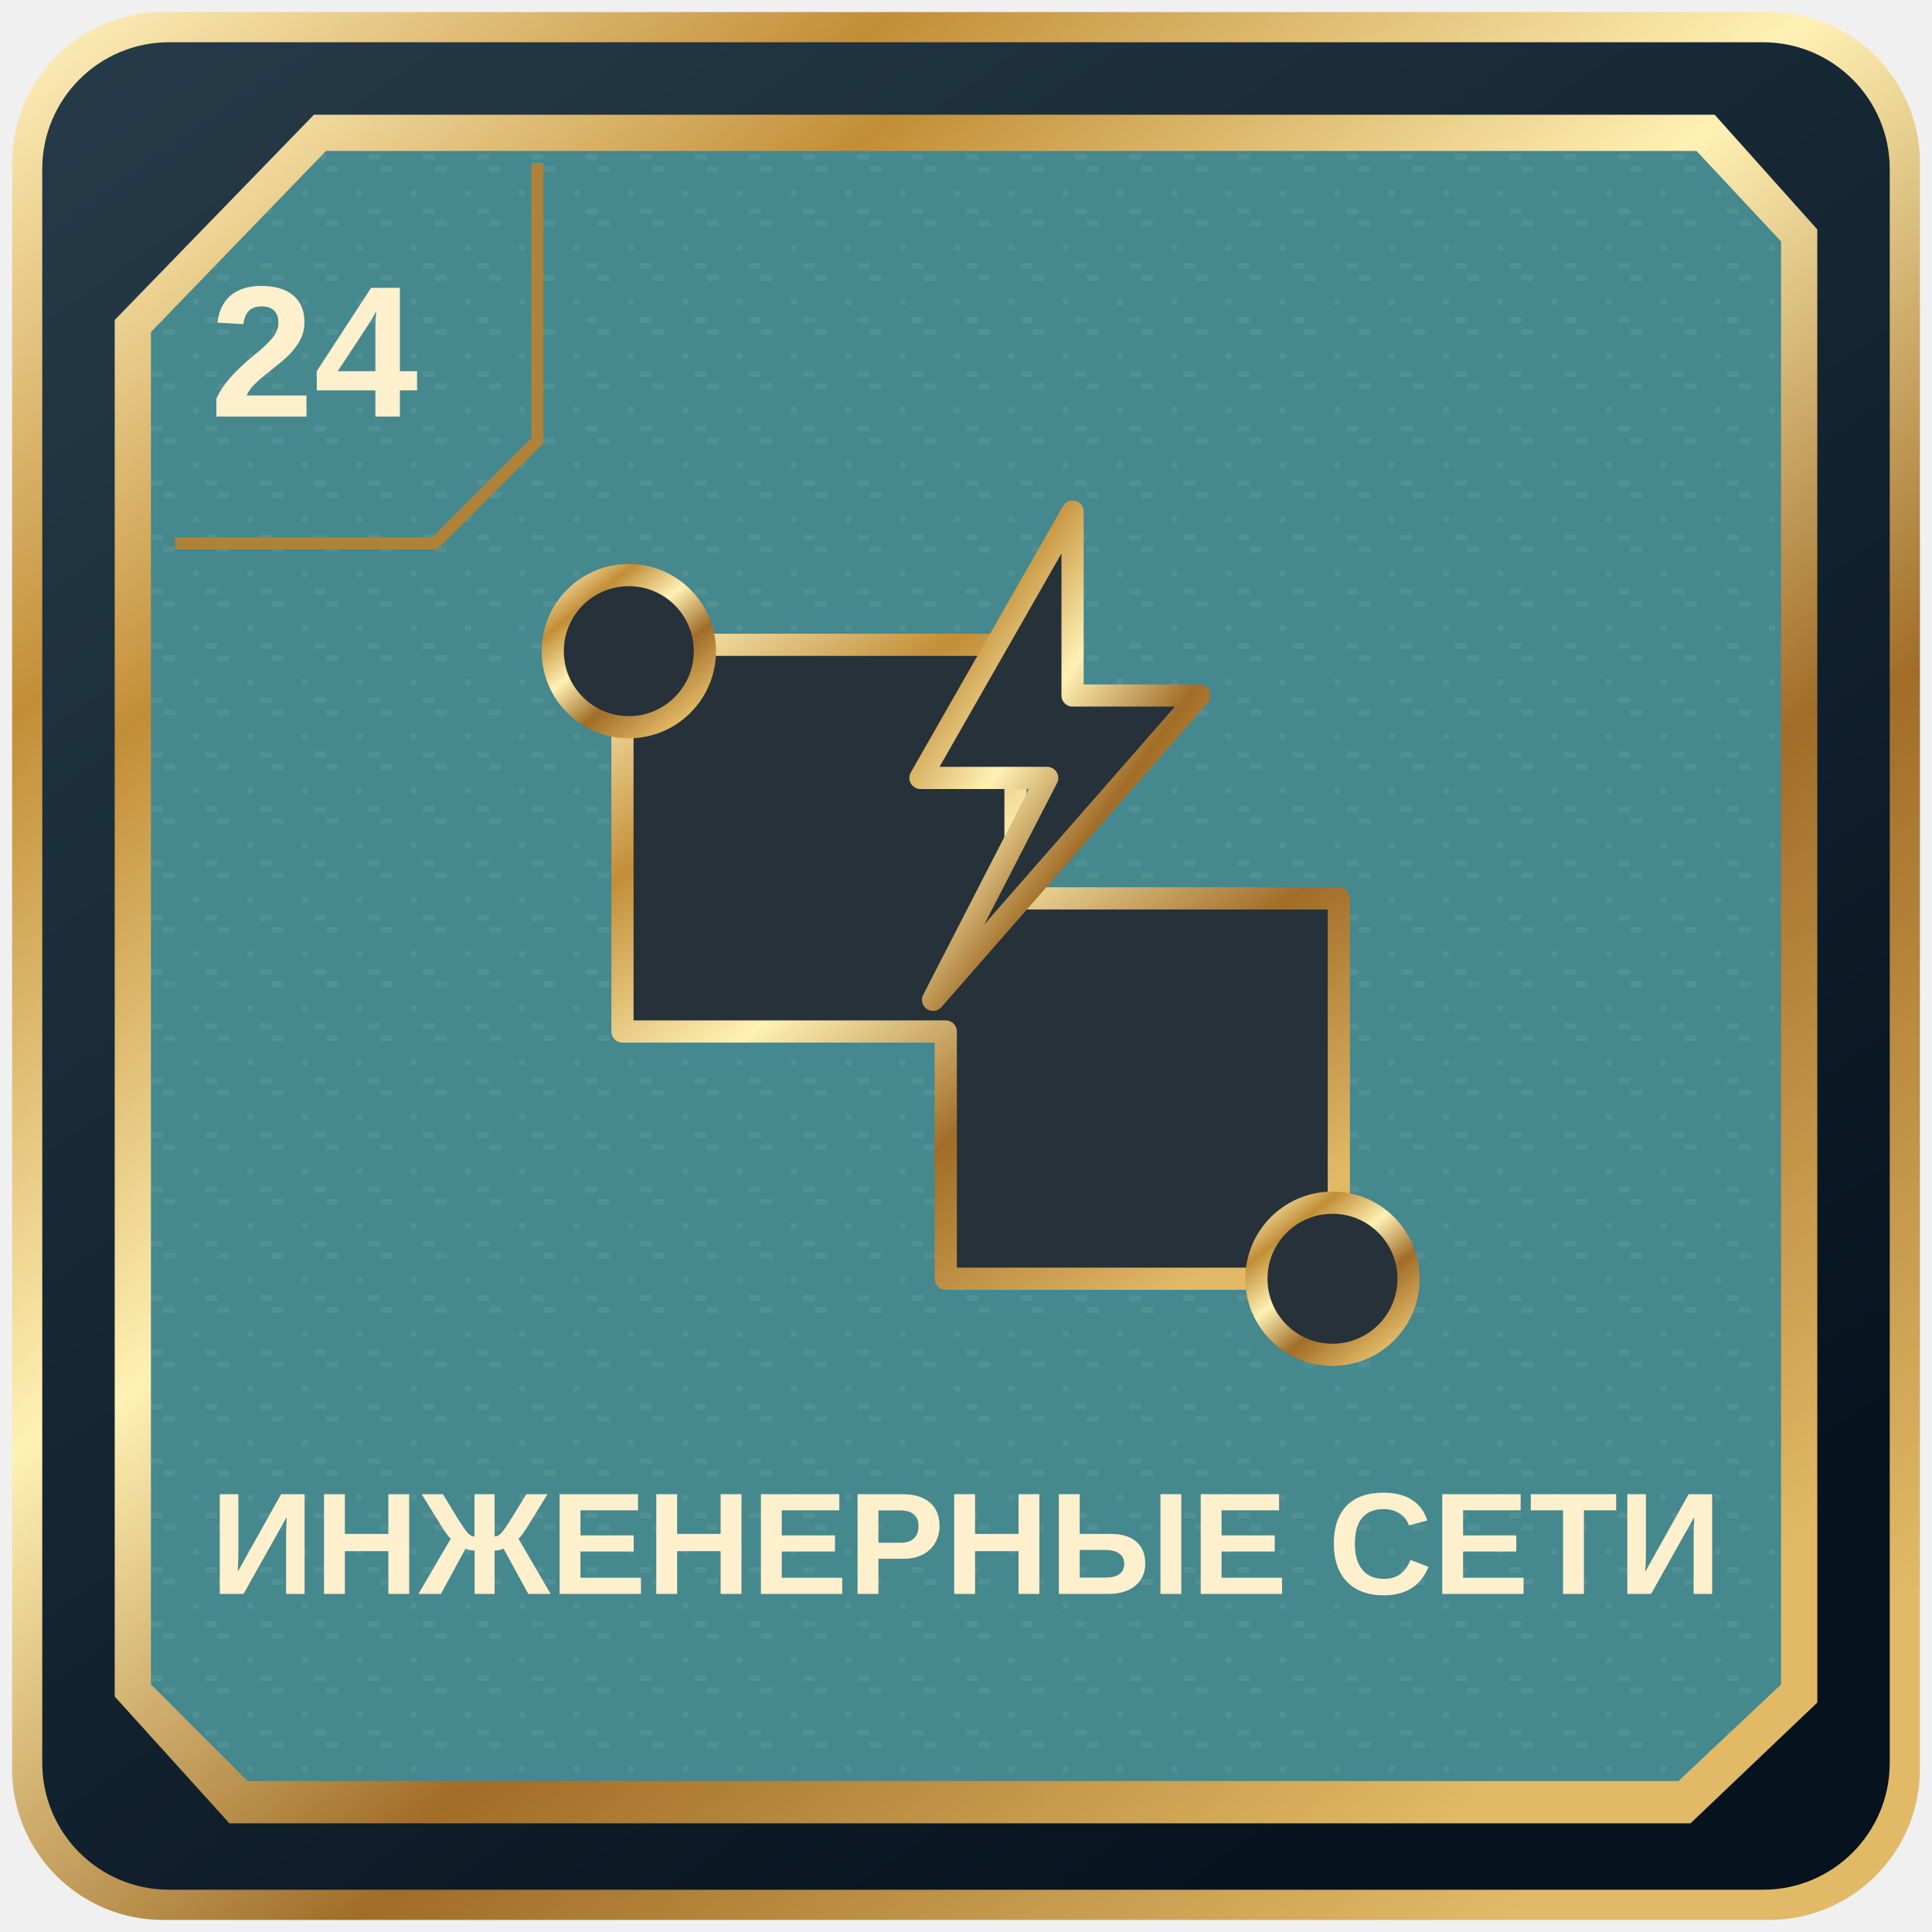
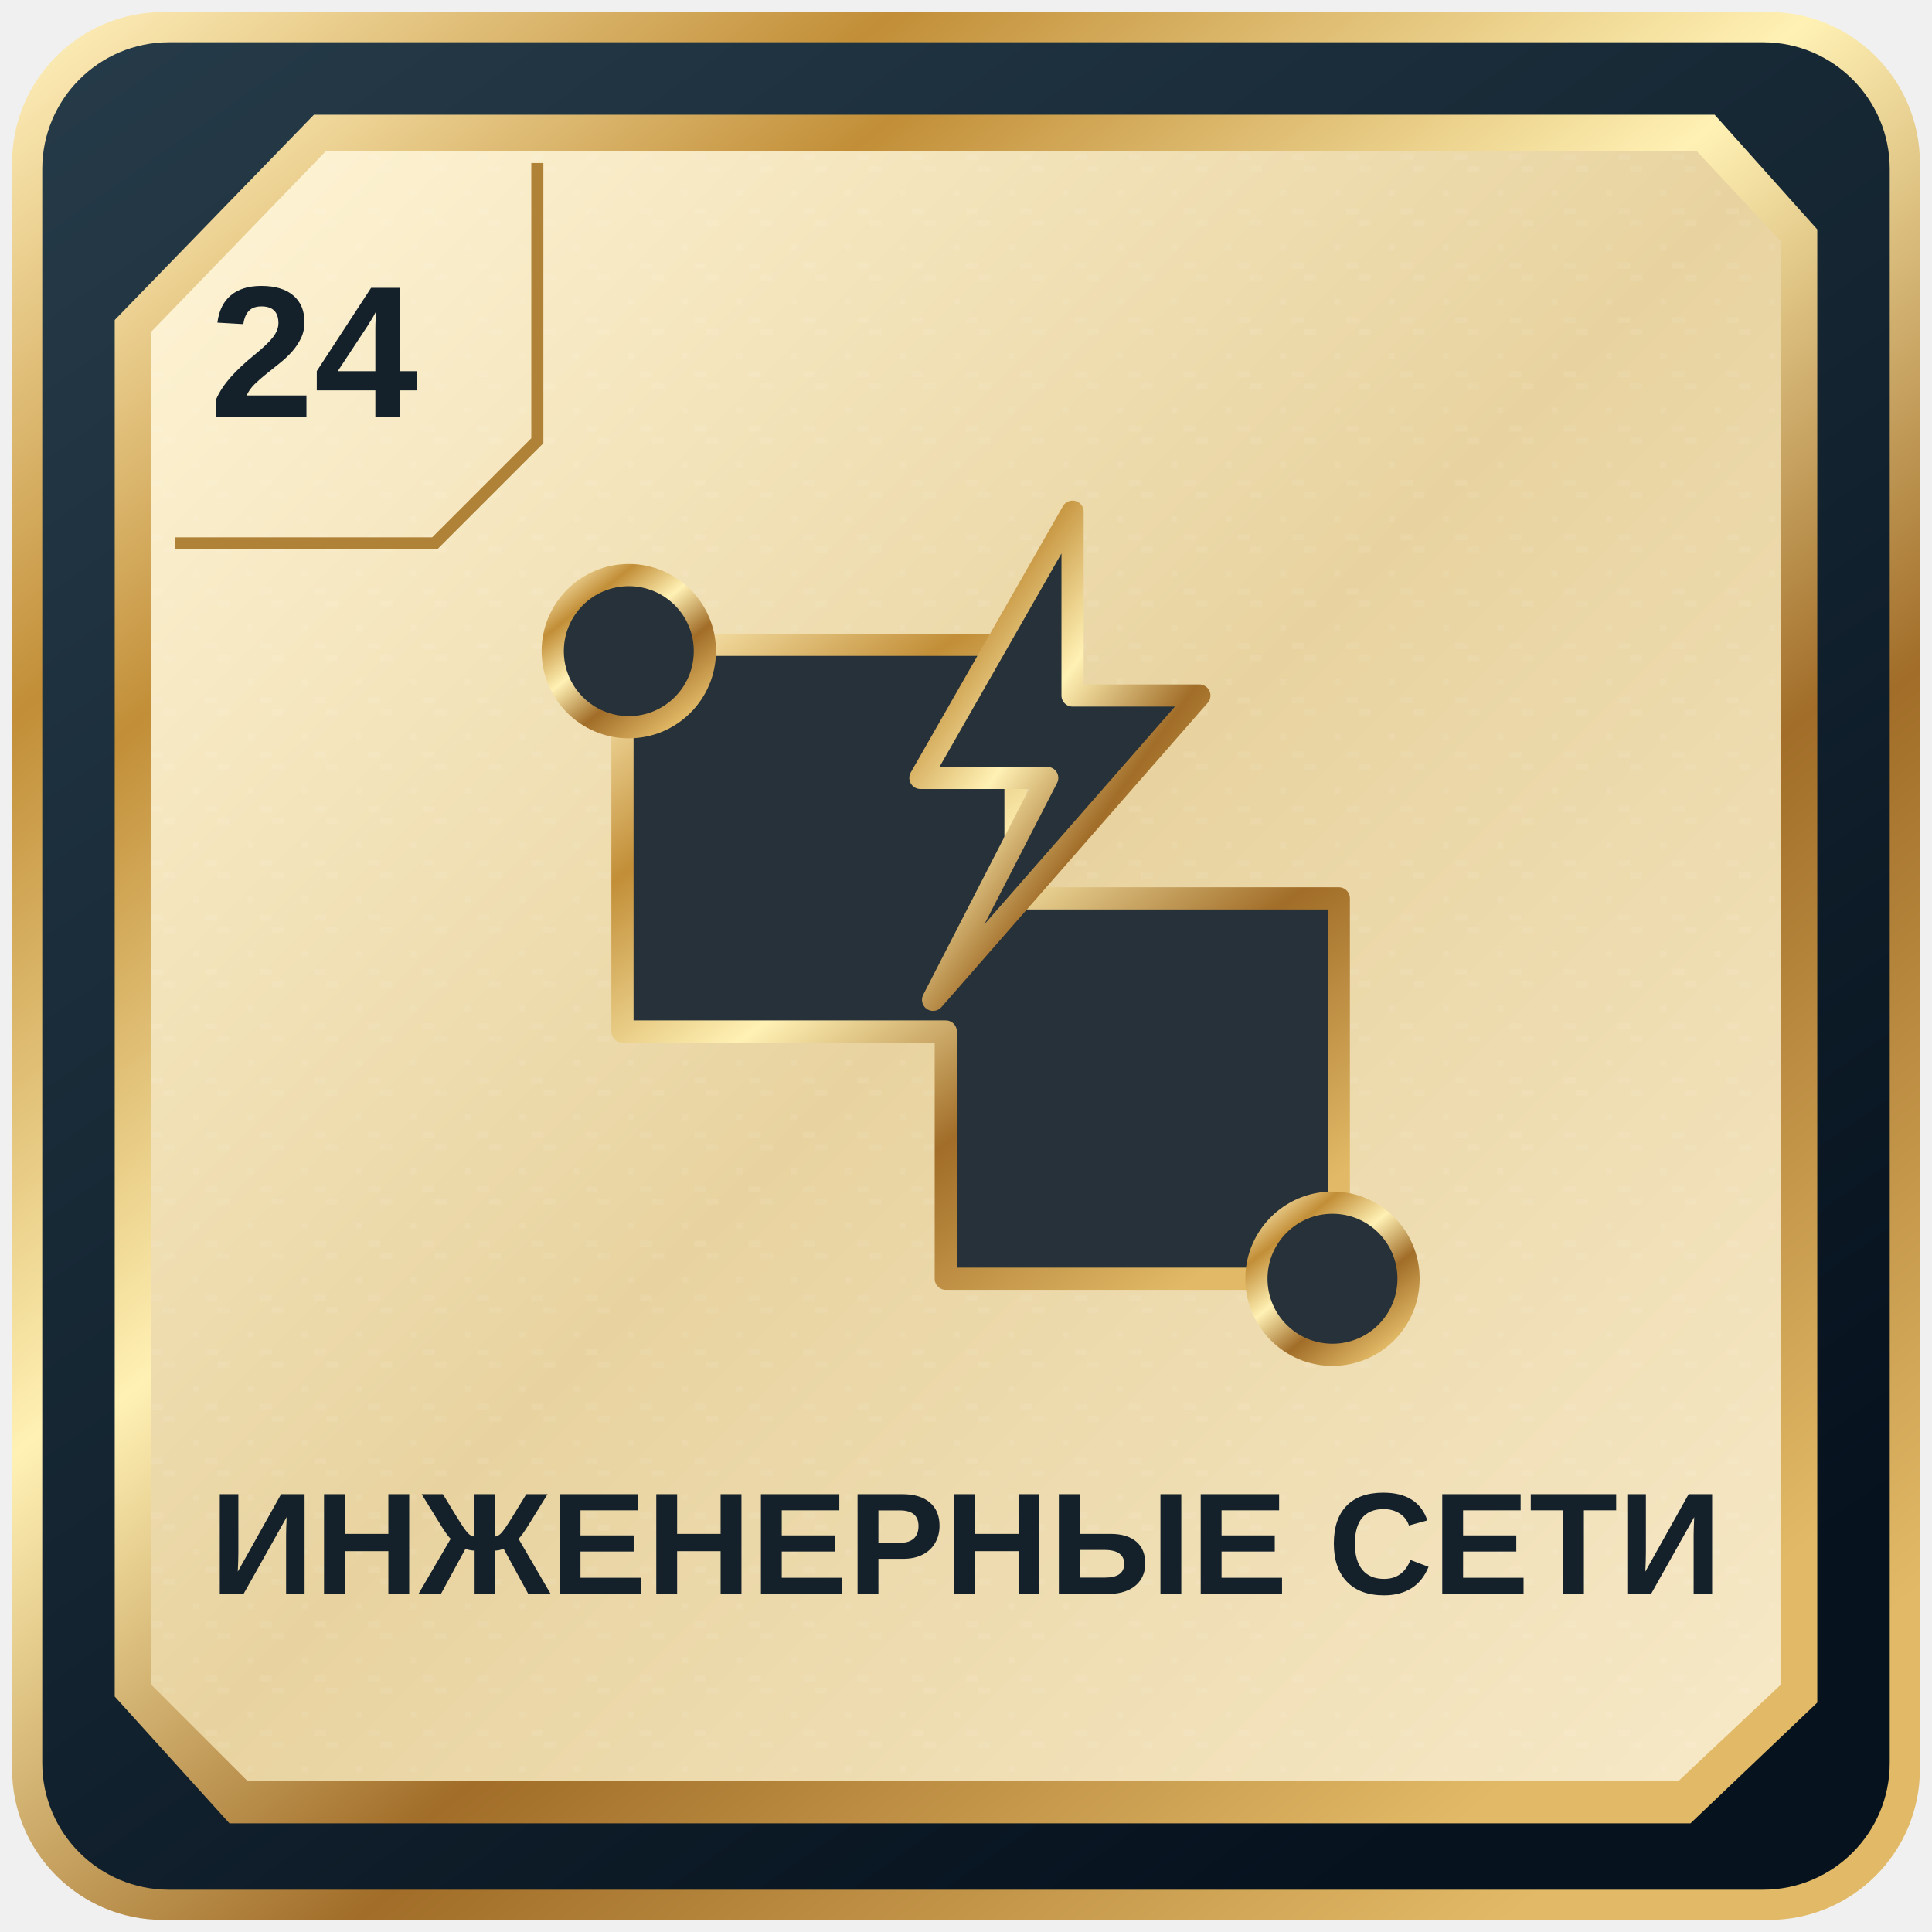
<svg xmlns="http://www.w3.org/2000/svg" viewBox="0 0 320 320" role="img" aria-label="Инженерные сети">
  <defs>
    <linearGradient id="gold" x2="0.8" y2="1">
      <stop stop-color="#fff0bc" />
      <stop offset=".22" stop-color="#c28e37" />
      <stop offset=".46" stop-color="#fff1b4" />
      <stop offset=".7" stop-color="#a16d28" />
      <stop offset="1" stop-color="#e2ba67" />
    </linearGradient>
    <linearGradient id="cream" x2="1" y2="1">
      <stop stop-color="#fff5d7" />
      <stop offset=".5" stop-color="#e8d3a0" />
      <stop offset="1" stop-color="#f7e9c8" />
    </linearGradient>
    <linearGradient id="navy" x2=".7" y2="1">
      <stop stop-color="#263b49" />
      <stop offset="1" stop-color="#06121e" />
    </linearGradient>
    <linearGradient id="glass" x2="1" y2="1">
      <stop stop-color="#d4e9e8" />
      <stop offset=".45" stop-color="#6495ad" />
      <stop offset="1" stop-color="#294453" />
    </linearGradient>
    <pattern id="grain" width="9" height="9" patternUnits="userSpaceOnUse">
      <path d="M0 1h2m3 4h1m1 3h2" stroke="#fff" opacity=".07" />
    </pattern>
  </defs>
  <rect x="2" y="2" width="316" height="316" rx="25" fill="url(#gold)" />
  <rect x="7" y="7" width="306" height="306" rx="21" fill="url(#navy)" />
  <path d="M52 19H284L301 38V282L280 302H38L19 281V53z" fill="url(#gold)" />
-   <path d="M54 25H281L295 40V279L278 295H41L25 279V55z" fill="#45888d" />
+   <path d="M54 25H281L295 40V279L278 295H41L25 279V55z" fill="url(#cream)" />
  <path d="M54 25H281L295 40V279L278 295H41L25 279V55z" fill="url(#grain)" />
  <path d="M29 90H72L89 73V27" fill="none" stroke="#af8238" stroke-width="2" />
-   <text x="52" y="69" text-anchor="middle" font-family="Arial,sans-serif" font-weight="700" font-size="31" fill="#fff0cd">24</text>
+   <text x="52" y="69" text-anchor="middle" font-family="Arial,sans-serif" font-weight="700" font-size="31" fill="#14212b">24</text>
  <g transform="translate(164 153) scale(1.05)">
    <g fill="#263139" stroke="url(#gold)" stroke-width="3.5" stroke-linejoin="round" stroke-linecap="round">
      <path d="M-58-44H4v40h51v60H-7V17h-51z" />
      <circle cx="-57" cy="-43" r="12" />
      <circle cx="54" cy="56" r="12" />
      <path d="M13-65L-11-23H9L-9 12l42-48H13z" />
    </g>
  </g>
-   <text x="160" y="264" text-anchor="middle" font-family="Arial,sans-serif" font-weight="800" font-size="24" fill="#fff0cd">ИНЖЕНЕРНЫЕ СЕТИ</text>
+   <text x="160" y="264" text-anchor="middle" font-family="Arial,sans-serif" font-weight="800" font-size="24" fill="#14212b">ИНЖЕНЕРНЫЕ СЕТИ</text>
</svg>
